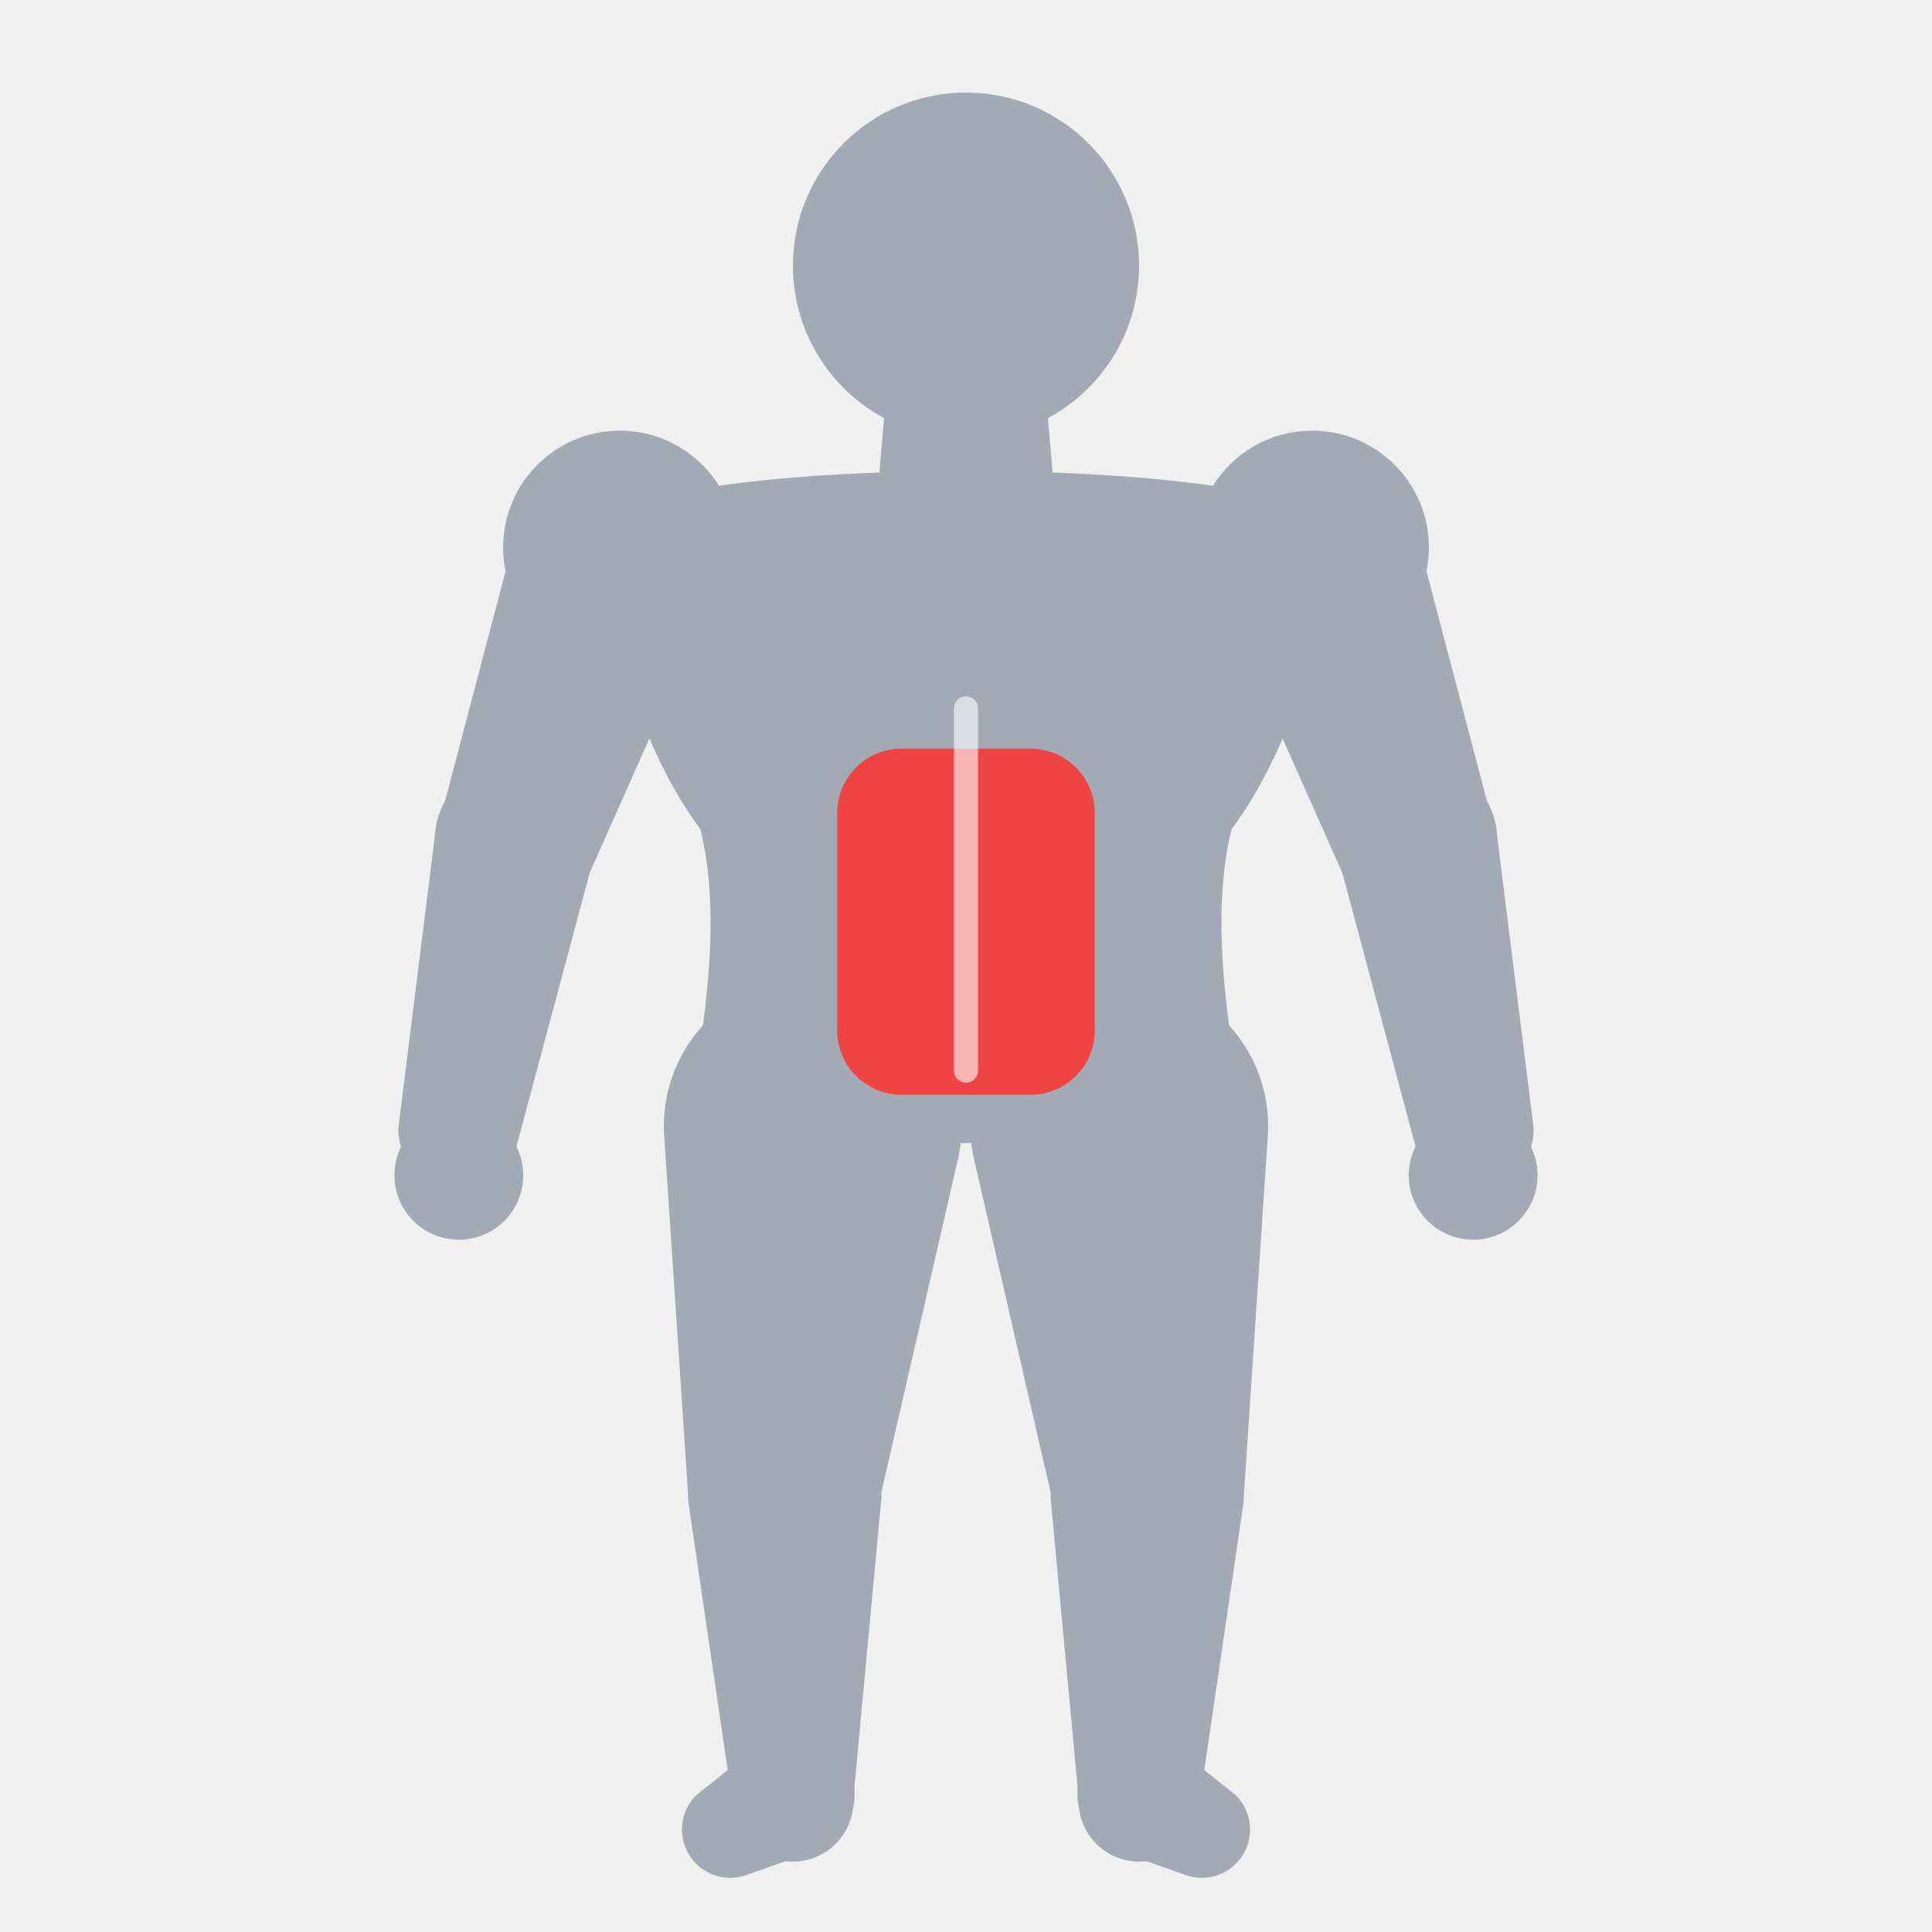
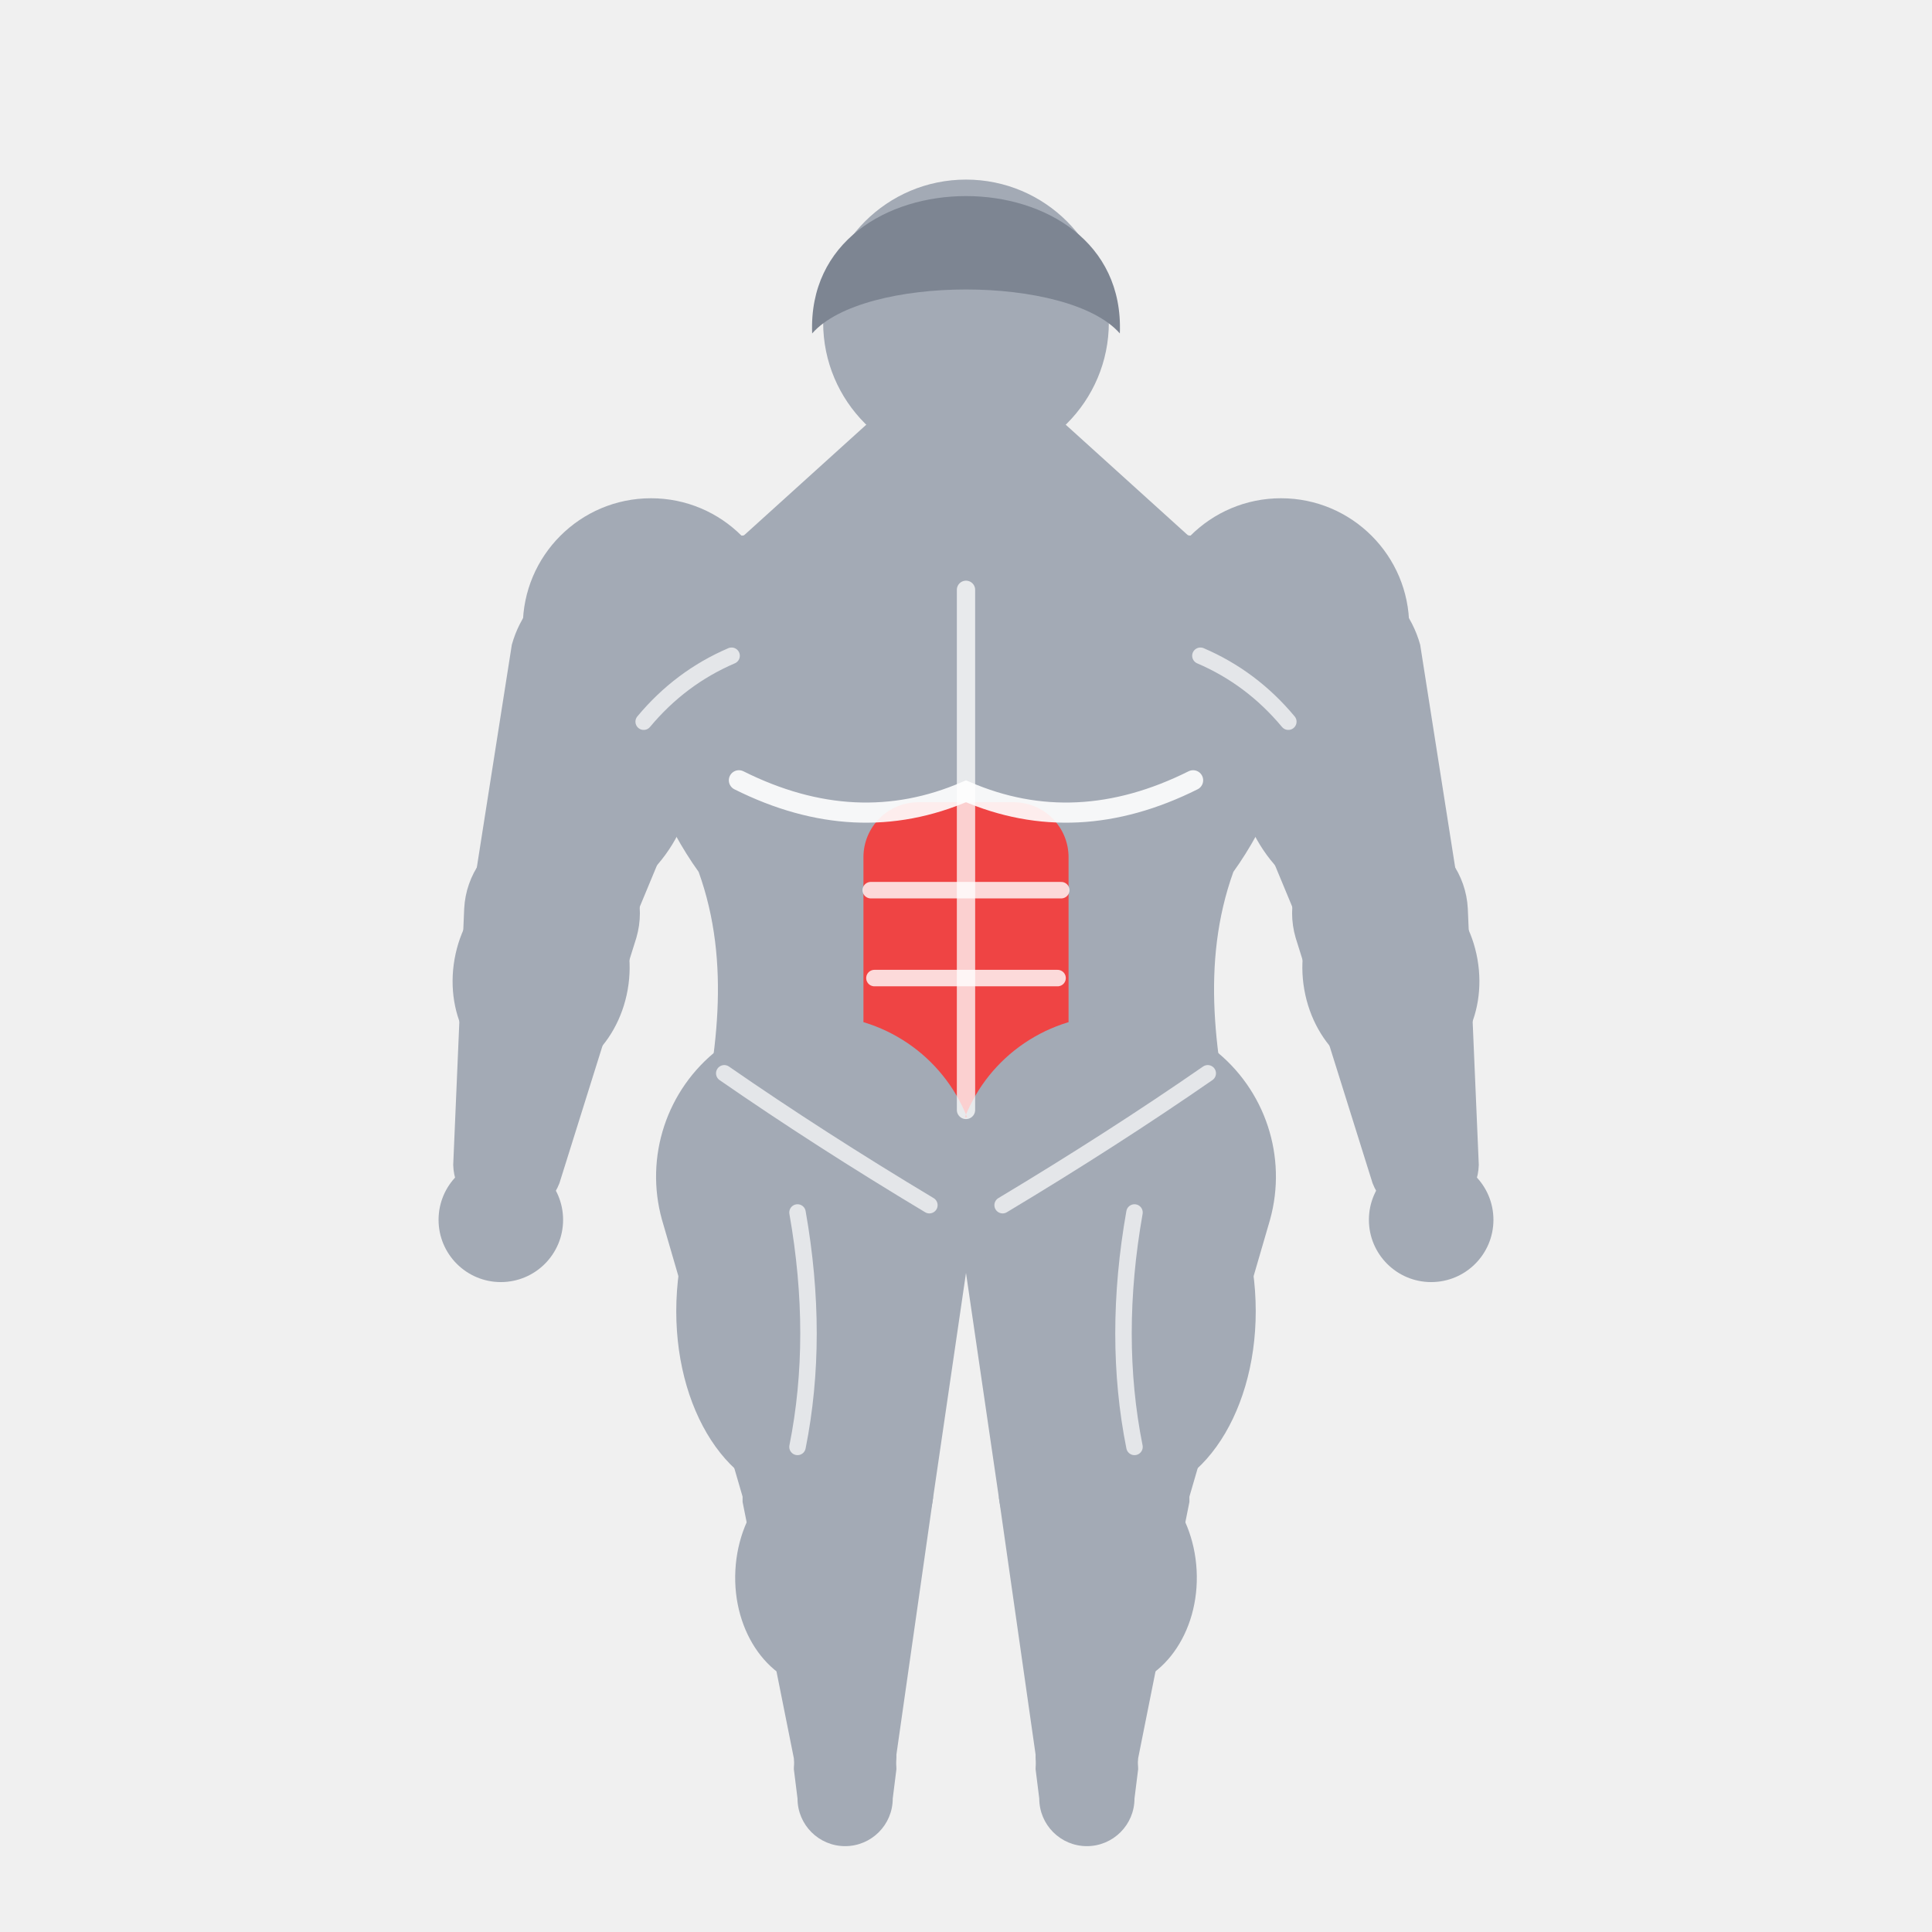
<svg xmlns="http://www.w3.org/2000/svg" viewBox="0 0 48 48" width="48" height="48">
  <defs>
    <clipPath id="k1">
-       <path d="M15.6,12.6 C18.5,11.4 29.5,11.4 32.4,12.6 C33.6,13.6 32.4,18.2 30.6,20.6 C30,23 30.6,26 31,28.4 L17,28.4 C17.4,26 18,23 17.4,20.6 C15.6,18.2 14.4,13.6 15.6,12.6Z" />
+       <path d="M20.1,6.1a3.9,3.9 0 1,0 7.8,0a3.9,3.9 0 1,0 -7.8,0Z" />
+       <path d="M21.6,8.6 L26.4,8.6 L30.6,12.4 L17.4,12.4Z" />
+       <path d="M15.2,12.5 C18,11.3 30,11.3 32.8,12.5 C34.2,14.2 33.1,18.6 31.3,21.1 C30.4,23.6 30.8,26.2 31.4,28.8 L16.6,28.8 C17.2,26.2 17.6,23.6 16.7,21.1 C14.9,18.6 13.8,14.2 15.2,12.5Z" />
+       <path d="M11.9,14.4a3.5,3.5 0 1,0 7,0a3.5,3.5 0 1,0 -7,0Z" />
+       <path d="M11.6,14.9L10.5,21.9A2.2 2.2 0 0 0 14.7,23L17.4,16.5A3 3 0 1 0 11.6,14.9Z" />
+       <path d="M10.3,22.1L10,29.1A1.5 1.5 0 0 0 12.9,29.6L15,22.9A2.4 2.4 0 1 0 10.3,22.1Z" />
+       <path d="M9.6,30.6a1.7,1.7 0 1,0 3.4,0a1.7,1.7 0 1,0 -3.4,0Z" />
+       <path d="M15.7,30.6L18,38.5A2.6 2.6 0 0 0 23.1,38.2L24.3,30A4.4 4.4 0 1 0 15.7,30.6Z" />
+       <path d="M17.9,38.3L19.3,45.3A1.4 1.4 0 0 0 22.1,45.2L23.1,38.2A2.6 2.6 0 1 0 17.9,38.3Z" />
+       <path d="M19.3,45.6L19.4,46.4A1.3 1.3 0 0 0 22,46.4L22.1,45.6A1.4 1.4 0 1 0 19.3,45.6Z" />
+       <path d="M29.1,14.4a3.5,3.5 0 1,0 7,0a3.5,3.5 0 1,0 -7,0Z" />
+       <path d="M30.6,16.5L33.3,23A2.2 2.2 0 0 0 37.5,21.9L36.4,14.9A3 3 0 1 0 30.6,16.5Z" />
+       <path d="M33,22.9L35.1,29.6A1.5 1.5 0 0 0 38,29.1L37.7,22.1A2.4 2.4 0 1 0 33,22.9Z" />
+       <path d="M35,30.6a1.7,1.7 0 1,0 3.4,0a1.7,1.7 0 1,0 -3.4,0Z" />
+       <path d="M23.7,30L24.9,38.2A2.6 2.6 0 0 0 30,38.5L32.3,30.6A4.4 4.4 0 1 0 23.7,30Z" />
+       <path d="M24.9,38.2L25.9,45.2A1.4 1.4 0 0 0 28.7,45.3L30.1,38.3A2.6 2.6 0 1 0 24.9,38.2Z" />
+       <path d="M25.9,45.6L26,46.4A1.3 1.3 0 0 0 28.6,46.4L28.7,45.6A1.4 1.4 0 1 0 25.9,45.6Z" />
    </clipPath>
  </defs>
-   <path d="M19.7,6.6a4.3,4.3 0 1,0 8.6,0a4.3,4.3 0 1,0 -8.6,0Z" fill="#a3aab5" />
-   <path d="M22.1,8.8L21.8,12.3A2.2 2.2 0 1 0 26.2,12.3L25.9,8.8A1.9 1.9 0 0 0 22.1,8.8Z" fill="#a3aab5" />
-   <path d="M15.6,12.6 C18.5,11.4 29.5,11.4 32.4,12.6 C33.6,13.6 32.4,18.2 30.6,20.6 C30,23 30.6,26 31,28.4 L17,28.4 C17.4,26 18,23 17.4,20.6 C15.6,18.2 14.4,13.6 15.6,12.6Z" fill="#a3aab5" />
-   <path d="M12.5,13.6a2.9,2.9 0 1,0 5.8,0a2.9,2.9 0 1,0 -5.8,0Z" fill="#a3aab5" />
-   <path d="M12.9,12.9L10.9,20.5A2 2 0 0 0 14.6,21.8L17.8,14.6A2.6 2.6 0 1 0 12.9,12.9Z" fill="#a3aab5" />
-   <path d="M10.8,20.8L9.9,28A1.5 1.5 0 0 0 12.8,28.6L14.7,21.5A2 2 0 1 0 10.8,20.8Z" fill="#a3aab5" />
-   <path d="M9.8,29.2a1.6,1.6 0 1,0 3.2,0a1.6,1.6 0 1,0 -3.2,0Z" fill="#a3aab5" />
-   <path d="M16.5,28.2L17.1,37.2A2.4 2.4 0 0 0 21.8,37.5L23.8,28.8A3.7 3.7 0 1 0 16.5,28.2Z" fill="#a3aab5" />
-   <path d="M17.1,37.3L18.2,44.8A1.5 1.5 0 0 0 21.2,44.7L21.9,37.2A2.4 2.4 0 1 0 17.1,37.3Z" fill="#a3aab5" />
-   <path d="M18.8,43.4L17.3,44.6A1.2 1.2 0 0 0 18.5,46.6L20.2,46A1.5 1.5 0 1 0 18.8,43.4Z" fill="#a3aab5" />
-   <path d="M29.7,13.6a2.9,2.9 0 1,0 5.8,0a2.9,2.9 0 1,0 -5.8,0Z" fill="#a3aab5" />
-   <path d="M30.2,14.6L33.4,21.8A2 2 0 0 0 37.1,20.5L35.1,12.9A2.6 2.6 0 1 0 30.2,14.6Z" fill="#a3aab5" />
-   <path d="M33.3,21.5L35.2,28.6A1.5 1.5 0 0 0 38.1,28L37.2,20.8A2 2 0 1 0 33.3,21.5Z" fill="#a3aab5" />
-   <path d="M35,29.2a1.6,1.6 0 1,0 3.2,0a1.6,1.6 0 1,0 -3.2,0Z" fill="#a3aab5" />
-   <path d="M24.2,28.8L26.2,37.5A2.4 2.4 0 0 0 30.9,37.2L31.5,28.2A3.7 3.7 0 1 0 24.2,28.8Z" fill="#a3aab5" />
-   <path d="M26.1,37.2L26.8,44.7A1.5 1.5 0 0 0 29.8,44.8L30.9,37.3A2.4 2.4 0 1 0 26.1,37.2Z" fill="#a3aab5" />
-   <path d="M27.8,46L29.5,46.6A1.2 1.2 0 0 0 30.7,44.6L29.2,43.4A1.5 1.5 0 1 0 27.8,46Z" fill="#a3aab5" />
-   <g clip-path="url(#k1)">
-     <rect x="20.8" y="18.6" width="6.4" height="8.6" rx="1.6" fill="#ef4444" />
+   <g transform="translate(24 24.3) scale(0.91) translate(-24 -24)">
+     <path d="M20.1,6.1a3.9,3.9 0 1,0 7.8,0a3.9,3.9 0 1,0 -7.8,0Z" fill="#a3aab5" />
+     <path d="M21.6,8.6 L26.4,8.6 L30.6,12.4 L17.4,12.4Z" fill="#a3aab5" />
+     <path d="M15.2,12.5 C18,11.3 30,11.3 32.8,12.5 C34.2,14.2 33.1,18.6 31.3,21.1 C30.4,23.6 30.8,26.2 31.4,28.8 L16.6,28.8 C17.2,26.2 17.6,23.6 16.7,21.1 C14.9,18.6 13.8,14.2 15.2,12.5Z" fill="#a3aab5" />
+     <path d="M11.9,14.4a3.5,3.5 0 1,0 7,0a3.5,3.5 0 1,0 -7,0Z" fill="#a3aab5" />
+     <path d="M11.6,14.9L10.5,21.9A2.2 2.2 0 0 0 14.7,23L17.4,16.5A3 3 0 1 0 11.6,14.9Z" fill="#a3aab5" />
+     <path d="M10.3,22.1L10,29.1A1.5 1.5 0 0 0 12.9,29.6L15,22.9A2.4 2.4 0 1 0 10.3,22.1Z" fill="#a3aab5" />
+     <path d="M9.6,30.6a1.7,1.7 0 1,0 3.4,0a1.7,1.7 0 1,0 -3.4,0Z" fill="#a3aab5" />
+     <path d="M15.7,30.6L18,38.5A2.6 2.6 0 0 0 23.1,38.2L24.3,30A4.4 4.4 0 1 0 15.7,30.6Z" fill="#a3aab5" />
+     <path d="M17.9,38.3L19.3,45.3A1.4 1.4 0 0 0 22.1,45.2L23.1,38.2A2.6 2.6 0 1 0 17.9,38.3Z" fill="#a3aab5" />
+     <path d="M19.3,45.6L19.4,46.4A1.3 1.3 0 0 0 22,46.4L22.1,45.6A1.4 1.4 0 1 0 19.3,45.6Z" fill="#a3aab5" />
+     <path d="M29.1,14.4a3.5,3.5 0 1,0 7,0a3.5,3.5 0 1,0 -7,0Z" fill="#a3aab5" />
+     <path d="M30.6,16.5L33.3,23A2.2 2.2 0 0 0 37.5,21.9L36.4,14.9A3 3 0 1 0 30.6,16.5Z" fill="#a3aab5" />
+     <path d="M33,22.9L35.1,29.6A1.5 1.5 0 0 0 38,29.1L37.7,22.1A2.4 2.4 0 1 0 33,22.9Z" fill="#a3aab5" />
+     <path d="M35,30.6a1.7,1.7 0 1,0 3.4,0a1.7,1.7 0 1,0 -3.4,0Z" fill="#a3aab5" />
+     <path d="M23.7,30L24.9,38.2A2.6 2.6 0 0 0 30,38.5L32.3,30.6A4.4 4.4 0 1 0 23.7,30Z" fill="#a3aab5" />
+     <path d="M24.9,38.2L25.9,45.2A1.4 1.4 0 0 0 28.7,45.3L30.1,38.3A2.6 2.6 0 1 0 24.9,38.2Z" fill="#a3aab5" />
+     <path d="M25.9,45.6L26,46.4A1.3 1.3 0 0 0 28.6,46.4L28.7,45.6A1.4 1.4 0 1 0 25.9,45.6Z" fill="#a3aab5" />
+     <ellipse cx="13.9" cy="18.4" rx="2.7" ry="3.6" transform="rotate(14 13.9 18.4)" fill="#a3aab5" />
+     <ellipse cx="12.4" cy="23.9" rx="2.4" ry="2.9" transform="rotate(10 12.4 23.9)" fill="#a3aab5" />
+     <ellipse cx="19.8" cy="32.8" rx="3.7" ry="5.4" transform="rotate(4 19.8 32.8)" fill="#a3aab5" />
+     <ellipse cx="20.2" cy="40.3" rx="2.5" ry="3.1" transform="rotate(3 20.2 40.3)" fill="#a3aab5" />
+     <ellipse cx="34.1" cy="18.4" rx="2.7" ry="3.6" transform="rotate(-14 34.1 18.4)" fill="#a3aab5" />
+     <ellipse cx="35.6" cy="23.9" rx="2.4" ry="2.9" transform="rotate(-10 35.6 23.9)" fill="#a3aab5" />
+     <ellipse cx="28.2" cy="32.8" rx="3.7" ry="5.4" transform="rotate(-4 28.2 32.8)" fill="#a3aab5" />
+     <ellipse cx="27.8" cy="40.3" rx="2.5" ry="3.1" transform="rotate(-3 27.8 40.3)" fill="#a3aab5" />
+     <path d="M19.8,6.4 C19.6,1.4 28.4,1.4 28.2,6.4 C26.8,4.8 21.2,4.8 19.8,6.4Z" fill="#7d8592" />
+     <g clip-path="url(#k1)">
+       <rect x="21.2" y="19.2" width="5.6" height="8.6" rx="1.5" fill="#ef4444" />
+     </g>
+     <path d="M17.8,18.6 Q21,20.2 24,18.9 Q27,20.2 30.2,18.6" fill="none" stroke="#ffffff" stroke-width="0.55" stroke-linecap="round" opacity="0.9" />
+     <path d="M24,13.4 V27.6" fill="none" stroke="#ffffff" stroke-width="0.5" stroke-linecap="round" opacity="0.75" />
+     <path d="M21.4,21.6 H26.6 M21.5,24 H26.5" fill="none" stroke="#ffffff" stroke-width="0.45" stroke-linecap="round" opacity="0.8" />
+     <path d="M17.4,26.6 Q20,28.4 23,30.2 M30.6,26.6 Q28,28.4 25,30.2" fill="none" stroke="#ffffff" stroke-width="0.45" stroke-linecap="round" opacity="0.7" />
+     <path d="M19.4,30.4 Q20.0,33.8 19.4,36.8" fill="none" stroke="#ffffff" stroke-width="0.45" stroke-linecap="round" opacity="0.7" />
+     <path d="M28.6,30.4 Q28.0,33.8 28.6,36.8" fill="none" stroke="#ffffff" stroke-width="0.45" stroke-linecap="round" opacity="0.7" />
+     <path d="M15.2,17 Q16.2,15.8 17.6,15.2 M32.8,17 Q31.8,15.8 30.4,15.2" fill="none" stroke="#ffffff" stroke-width="0.45" stroke-linecap="round" opacity="0.7" />
  </g>
-   <path d="M24,17.6 V26.6" stroke="#ffffff" stroke-width="0.6" stroke-linecap="round" opacity="0.6" />
</svg>
